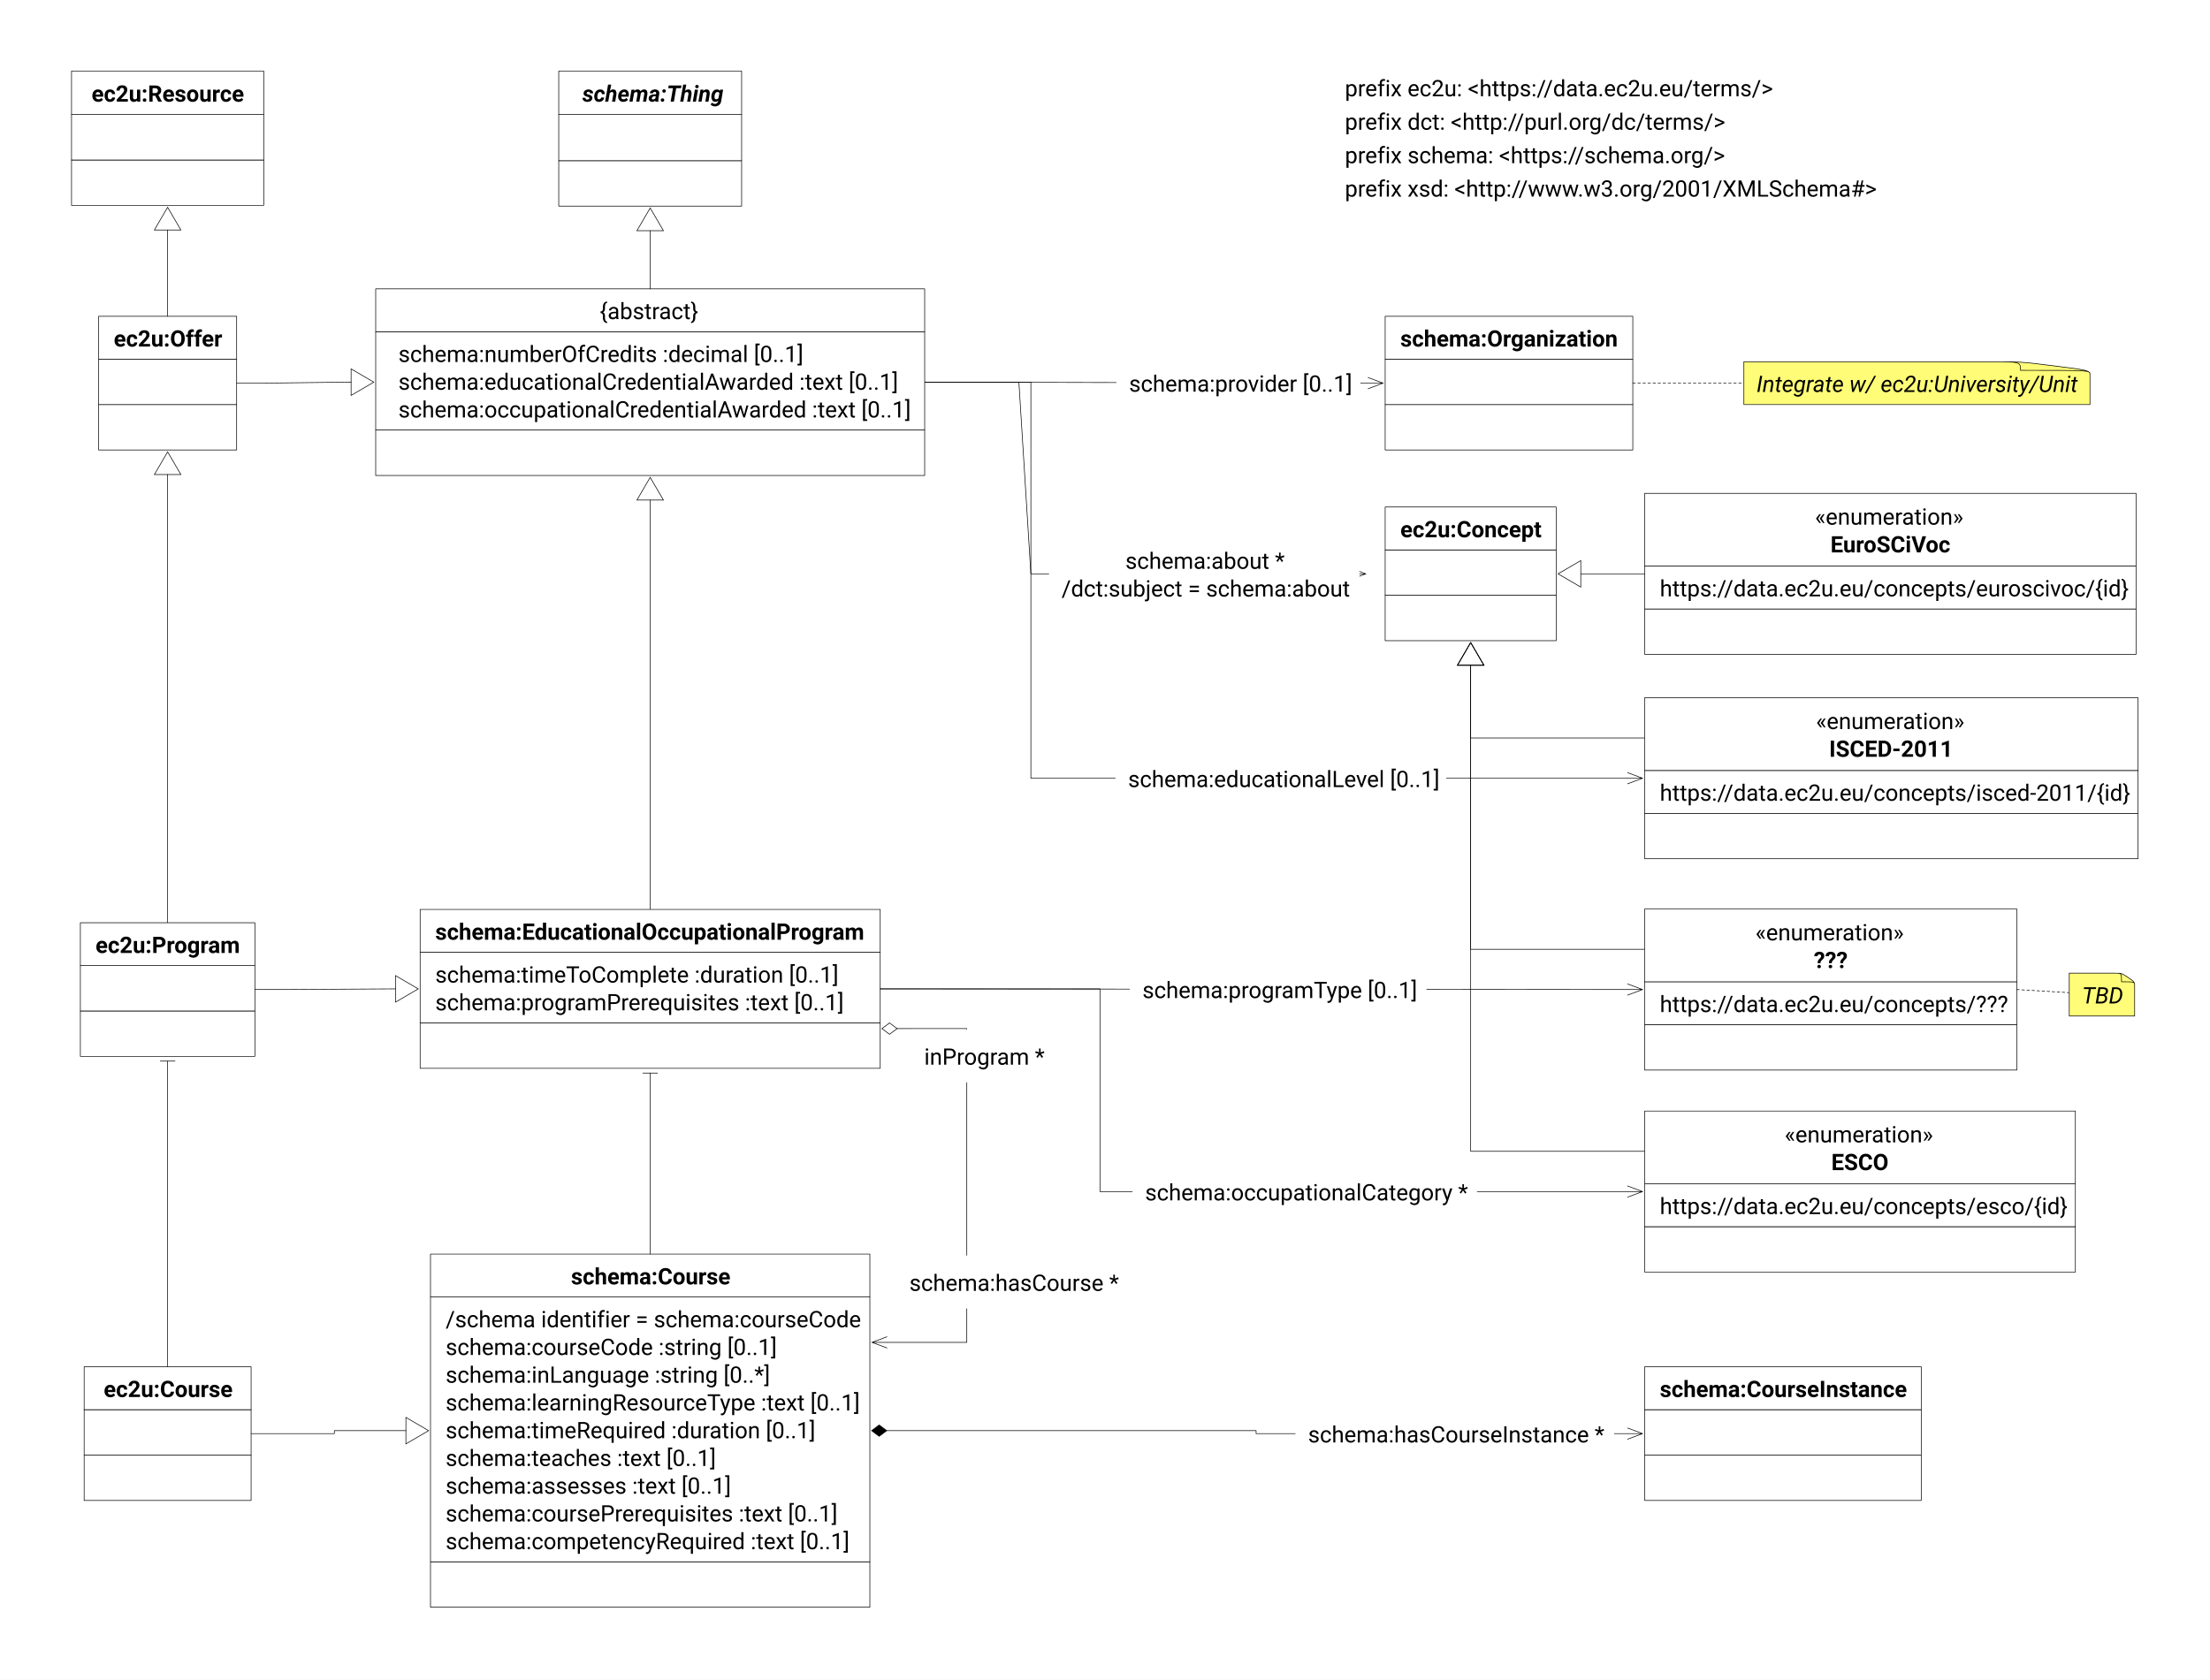
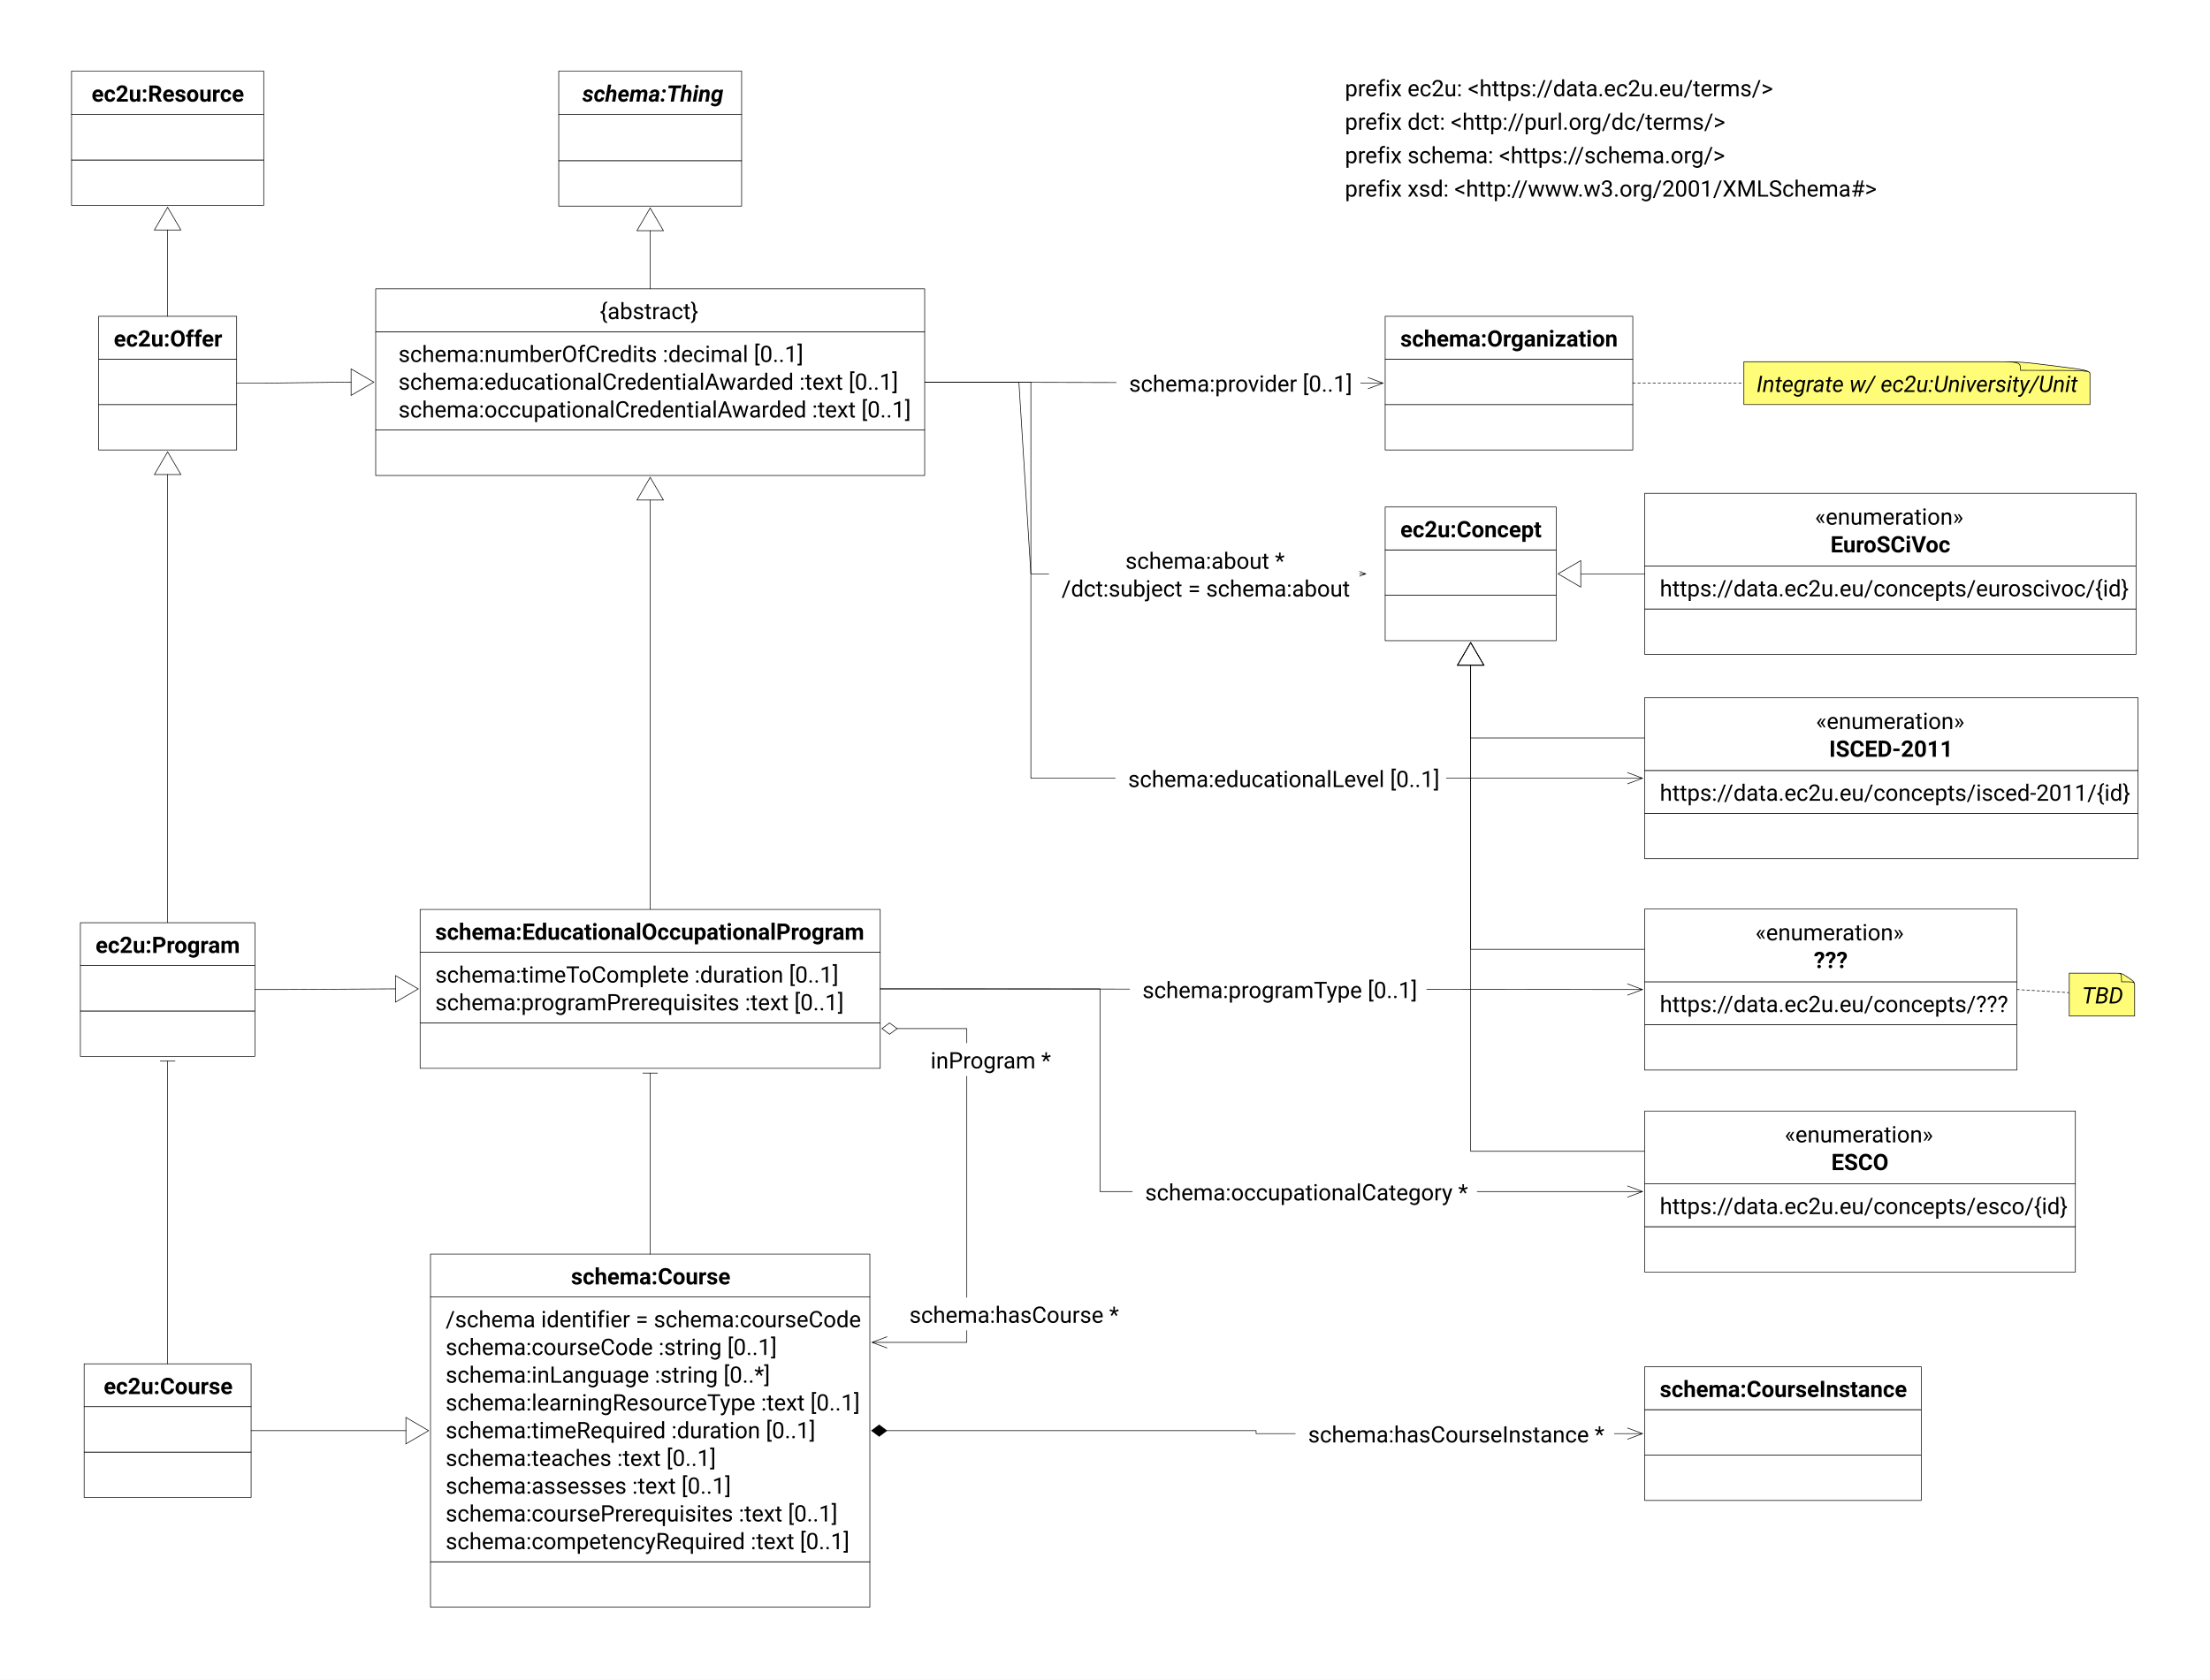
<svg xmlns="http://www.w3.org/2000/svg" xmlns:xlink="http://www.w3.org/1999/xlink" version="1.1" viewBox="-524 390 876 666" width="876" height="666">
  <defs>
    <marker orient="auto" overflow="visible" markerUnits="strokeWidth" id="UMLInheritance_Marker" stroke-linejoin="miter" stroke-miterlimit="10" viewBox="-1 -22 38 44" markerWidth="38" markerHeight="44" color="black">
      <g>
        <path d="M 36 0 L 0 -21 L 0 21 Z" fill="none" stroke="currentColor" stroke-width="1" />
      </g>
    </marker>
    <marker orient="auto" overflow="visible" markerUnits="strokeWidth" id="StickArrow_Marker" stroke-linejoin="miter" stroke-miterlimit="10" viewBox="-1 -10 26 20" markerWidth="26" markerHeight="20" color="black">
      <g>
        <path d="M 24 0 L 0 0 M 0 -9 L 24 0 L 0 9" fill="none" stroke="currentColor" stroke-width="1" />
      </g>
    </marker>
    <marker orient="auto" overflow="visible" markerUnits="strokeWidth" id="Diamond_Marker" stroke-linejoin="miter" stroke-miterlimit="10" viewBox="-25 -10 26 20" markerWidth="26" markerHeight="20" color="black">
      <g>
        <path d="M -24 0 L -12 9 L 0 0 L -12 -9 Z" fill="none" stroke="currentColor" stroke-width="1" />
      </g>
    </marker>
    <marker orient="auto" overflow="visible" markerUnits="strokeWidth" id="NegativeControls_Marker" stroke-linejoin="miter" stroke-miterlimit="10" viewBox="-1 -13 2 26" markerWidth="2" markerHeight="26" color="black">
      <g>
        <line x1="0" y1="-12" x2="0" y2="12" fill="none" stroke="currentColor" stroke-width="1" />
      </g>
    </marker>
    <marker orient="auto" overflow="visible" markerUnits="strokeWidth" id="FilledDiamond_Marker" stroke-linejoin="miter" stroke-miterlimit="10" viewBox="-25 -10 26 20" markerWidth="26" markerHeight="20" color="black">
      <g>
        <path d="M -24 0 L -12 9 L 0 0 L -12 -9 Z" fill="currentColor" stroke="currentColor" stroke-width="1" />
      </g>
    </marker>
  </defs>
-   <g id="offers" stroke-dasharray="none" fill="none" fill-opacity="1" stroke="none" stroke-opacity="1">
+   <g id="offers" stroke-opacity="1" stroke="none" fill="none" stroke-dasharray="none" fill-opacity="1">
    <rect fill="white" x="-524" y="390" width="876" height="666" />
    <g id="offers_Layer_1">
      <g id="Line_422">
        <path d="M 127.911 846.484 L 58.945 846.484 L 58.945 787.042 L 58.945 703.312 L 58.945 653.774" marker-end="url(#UMLInheritance_Marker)" stroke="black" stroke-linecap="round" stroke-linejoin="round" stroke-width=".25" />
      </g>
      <g id="Line_357">
        <path d="M 127.911 766.385 L 58.945 766.385 L 58.945 703.312 L 58.945 653.774" marker-end="url(#UMLInheritance_Marker)" stroke="black" stroke-linecap="round" stroke-linejoin="round" stroke-width=".25" />
      </g>
      <g id="Line_328">
        <path d="M 127.911 682.6 L 58.945 682.6 L 58.945 653.774" marker-end="url(#UMLInheritance_Marker)" stroke="black" stroke-linecap="round" stroke-linejoin="round" stroke-width=".25" />
      </g>
      <g id="Group_391">
        <g id="Graphic_394">
          <rect x="-353.359" y="1009.244" width="174.154" height="18" fill="white" />
          <rect x="-353.359" y="1009.244" width="174.154" height="18" stroke="black" stroke-linecap="round" stroke-linejoin="round" stroke-width=".25" />
        </g>
        <g id="Graphic_393">
          <rect x="-353.359" y="904.244" width="174.154" height="105" fill="white" />
          <rect x="-353.359" y="904.244" width="174.154" height="105" stroke="black" stroke-linecap="round" stroke-linejoin="round" stroke-width=".25" />
          <text transform="translate(-347.359 907.2441)" fill="black">
            <tspan font-family="Roboto" font-size="9" fill="black" x="0" y="9">/schema identifier =
                            schema:courseCode
                        </tspan>
            <tspan font-family="Roboto" font-size="9" fill="black" x="0" y="20">schema:courseCode :string
                            [0..1]
                        </tspan>
            <tspan font-family="Roboto" font-size="9" fill="black" x="0" y="31">schema:inLanguage :string
                            [0..*]
                        </tspan>
            <tspan font-family="Roboto" font-size="9" fill="black" x="0" y="42">schema:learningResourceType
                            :text [0..1]
                        </tspan>
            <tspan font-family="Roboto" font-size="9" fill="black" x="0" y="53">schema:timeRequired :duration
                            [0..1]
                        </tspan>
            <tspan font-family="Roboto" font-size="9" fill="black" x="0" y="64">schema:teaches :text [0..1]
                        </tspan>
            <tspan font-family="Roboto" font-size="9" fill="black" x="0" y="75">schema:assesses :text
                            [0..1]
                        </tspan>
            <tspan font-family="Roboto" font-size="9" fill="black" x="0" y="86">schema:coursePrerequisites
                            :text [0..1]
                        </tspan>
            <tspan font-family="Roboto" font-size="9" fill="black" x="0" y="97">schema:competencyRequired
                            :text [0..1]
                        </tspan>
          </text>
        </g>
        <g id="Graphic_392">
          <a xlink:href="https://schema.org/Course">
            <rect x="-353.359" y="887.244" width="174.154" height="17" fill="white" />
            <rect x="-353.359" y="887.244" width="174.154" height="17" stroke="black" stroke-linecap="round" stroke-linejoin="round" stroke-width=".25" />
            <text transform="translate(-297.6766 890.2441)" fill="black">
              <tspan font-family="Roboto" font-weight="bold" font-size="9" fill="black" x="0" y="9">
                                schema:Course
                            </tspan>
            </text>
          </a>
        </g>
      </g>
      <g id="Group_387">
        <g id="Graphic_390">
          <rect x="-302.531" y="453.719" width="72.498" height="18" fill="white" />
          <rect x="-302.531" y="453.719" width="72.498" height="18" stroke="black" stroke-linecap="round" stroke-linejoin="round" stroke-width=".25" />
        </g>
        <g id="Graphic_389">
          <rect x="-302.531" y="435.434" width="72.498" height="18.285" fill="white" />
          <rect x="-302.531" y="435.434" width="72.498" height="18.285" stroke="black" stroke-linecap="round" stroke-linejoin="round" stroke-width=".25" />
        </g>
        <g id="Graphic_388">
          <a xlink:href="things.svg">
            <rect x="-302.531" y="418.173" width="72.498" height="17.261" fill="white" />
            <rect x="-302.531" y="418.173" width="72.498" height="17.261" stroke="black" stroke-linecap="round" stroke-linejoin="round" stroke-width=".25" />
            <text transform="translate(-293.1744 421.3039)" fill="black">
              <tspan font-family="Roboto" font-style="italic" font-weight="bold" font-size="9" fill="black" x="0" y="9">schema:Thing
                            </tspan>
            </text>
          </a>
        </g>
      </g>
      <g id="Group_383">
        <g id="Graphic_386">
          <rect x="-495.646" y="453.434" width="76.179" height="18" fill="white" />
          <rect x="-495.646" y="453.434" width="76.179" height="18" stroke="black" stroke-linecap="round" stroke-linejoin="round" stroke-width=".25" />
        </g>
        <g id="Graphic_385">
          <rect x="-495.646" y="435.434" width="76.179" height="18" fill="white" />
          <rect x="-495.646" y="435.434" width="76.179" height="18" stroke="black" stroke-linecap="round" stroke-linejoin="round" stroke-width=".25" />
        </g>
        <g id="Graphic_384">
          <a xlink:href="resources.svg">
            <rect x="-495.646" y="418.173" width="76.179" height="17.261" fill="white" />
            <rect x="-495.646" y="418.173" width="76.179" height="17.261" stroke="black" stroke-linecap="round" stroke-linejoin="round" stroke-width=".25" />
            <text transform="translate(-487.7117 421.3039)" fill="black">
              <tspan font-family="Roboto" font-weight="bold" font-size="9" fill="black" x="0" y="9">
                                ec2u:Resource
                            </tspan>
            </text>
          </a>
        </g>
      </g>
      <g id="Line_382">
        <line x1="-266.282" y1="750.586" x2="-266.282" y2="588.272" marker-end="url(#UMLInheritance_Marker)" stroke="black" stroke-linecap="round" stroke-linejoin="round" stroke-width=".25" />
      </g>
      <g id="Group_376">
        <g id="Graphic_379">
-           <rect x="-490.646" y="966.919" width="66.18" height="18" fill="white" />
-           <rect x="-490.646" y="966.919" width="66.18" height="18" stroke="black" stroke-linecap="round" stroke-linejoin="round" stroke-width=".25" />
+           <rect x="-490.646" y="965.744" width="66.18" height="18" fill="white" />
+           <rect x="-490.646" y="965.744" width="66.18" height="18" stroke="black" stroke-linecap="round" stroke-linejoin="round" stroke-width=".25" />
        </g>
        <g id="Graphic_378">
-           <rect x="-490.646" y="948.919" width="66.18" height="18" fill="white" />
-           <rect x="-490.646" y="948.919" width="66.18" height="18" stroke="black" stroke-linecap="round" stroke-linejoin="round" stroke-width=".25" />
+           <rect x="-490.646" y="947.744" width="66.18" height="18" fill="white" />
+           <rect x="-490.646" y="947.744" width="66.18" height="18" stroke="black" stroke-linecap="round" stroke-linejoin="round" stroke-width=".25" />
        </g>
        <g id="Graphic_377">
-           <rect x="-490.646" y="931.919" width="66.18" height="17" fill="white" />
-           <rect x="-490.646" y="931.919" width="66.18" height="17" stroke="black" stroke-linecap="round" stroke-linejoin="round" stroke-width=".25" />
-           <text transform="translate(-484.6464 934.9189)" fill="black">
+           <rect x="-490.646" y="930.744" width="66.18" height="17" fill="white" />
+           <rect x="-490.646" y="930.744" width="66.18" height="17" stroke="black" stroke-linecap="round" stroke-linejoin="round" stroke-width=".25" />
+           <text transform="translate(-484.6464 933.7441)" fill="black">
            <tspan font-family="Roboto" font-weight="bold" font-size="9" fill="black" x="1.745" y="9">
                            ec2u:Course
                        </tspan>
          </text>
        </g>
      </g>
      <g id="Line_375">
-         <path d="M -424.466 958.419 L -391.466 958.419 L -391.466 957.244 L -363.109 957.244" marker-end="url(#UMLInheritance_Marker)" stroke="black" stroke-linecap="round" stroke-linejoin="round" stroke-width=".25" />
+         <line x1="-424.466" y1="957.244" x2="-363.109" y2="957.244" marker-end="url(#UMLInheritance_Marker)" stroke="black" stroke-linecap="round" stroke-linejoin="round" stroke-width=".25" />
      </g>
      <g id="Line_374">
        <line x1="-457.556" y1="755.847" x2="-457.556" y2="578.159" marker-end="url(#UMLInheritance_Marker)" stroke="black" stroke-linecap="round" stroke-linejoin="round" stroke-width=".25" />
      </g>
      <g id="Line_373">
        <path d="M -157.48 541.522 L -115.38 541.522 L -115.38 698.562 L 121.061 698.562" marker-end="url(#StickArrow_Marker)" stroke="black" stroke-linecap="round" stroke-linejoin="round" stroke-width=".25" />
      </g>
      <g id="Group_369">
        <g id="Graphic_372">
          <rect x="25.055" y="626.024" width="67.78" height="18" fill="white" />
          <rect x="25.055" y="626.024" width="67.78" height="18" stroke="black" stroke-linecap="round" stroke-linejoin="round" stroke-width=".25" />
        </g>
        <g id="Graphic_371">
          <rect x="25.055" y="608.024" width="67.78" height="18" fill="white" />
          <rect x="25.055" y="608.024" width="67.78" height="18" stroke="black" stroke-linecap="round" stroke-linejoin="round" stroke-width=".25" />
        </g>
        <g id="Graphic_370">
          <a xlink:href="datasets.svg">
            <rect x="25.055" y="591.024" width="67.78" height="17" fill="white" />
            <rect x="25.055" y="591.024" width="67.78" height="17" stroke="black" stroke-linecap="round" stroke-linejoin="round" stroke-width=".25" />
            <text transform="translate(31.05483 594.0236)" fill="black">
              <tspan font-family="Roboto" font-weight="bold" font-size="9" fill="black" x="0" y="9">
                                ec2u:Concept
                            </tspan>
            </text>
          </a>
        </g>
      </g>
      <g id="Group_367">
        <g id="Graphic_368">
          <text transform="translate(9.10219 419.1734)" fill="black">
            <tspan font-family="Roboto" font-size="9" fill="black" x="0" y="9">prefix ec2u: &lt;https://data.ec2u.eu/terms/&gt;</tspan>
          </text>
        </g>
      </g>
      <g id="Graphic_366">
        <a xlink:href="https://schema.org/">
          <text transform="translate(9.10219 445.6955)" fill="black">
            <tspan font-family="Roboto" font-size="9" fill="black" x="0" y="9">prefix schema: &lt;https://schema.org/&gt;</tspan>
          </text>
        </a>
      </g>
      <g id="Graphic_365">
        <rect x="-81.846" y="688.062" width="131.087" height="21" fill="white" />
        <text transform="translate(-76.8459 693.062)" fill="black">
          <tspan font-family="Roboto" font-size="9" fill="black" x="0" y="9">schema:educationalLevel [0..1]
                    </tspan>
        </text>
      </g>
      <g id="Line_364">
        <path d="M -157.48 541.522 L -120.129 541.522 L -115.38 617.524 L 11.355 617.524" marker-end="url(#StickArrow_Marker)" stroke="black" stroke-linecap="round" stroke-linejoin="round" stroke-width=".25" />
      </g>
      <g id="Graphic_362">
        <a xlink:href="https://www.dublincore.org/specifications/dublin-core/dcmi-terms/">
          <text transform="translate(9.10219 432.4344)" fill="black">
            <tspan font-family="Roboto" font-size="9" fill="black" x="0" y="9">prefix dct: &lt;http://purl.org/dc/terms/&gt;</tspan>
          </text>
        </a>
      </g>
      <g id="Group_358">
        <g id="Graphic_361">
          <rect x="127.911" y="712.486" width="195.56" height="18" fill="white" />
          <rect x="127.911" y="712.486" width="195.56" height="18" stroke="black" stroke-linecap="round" stroke-linejoin="round" stroke-width=".25" />
        </g>
        <g id="Graphic_360">
          <rect x="127.911" y="695.486" width="195.56" height="17" fill="white" />
          <rect x="127.911" y="695.486" width="195.56" height="17" stroke="black" stroke-linecap="round" stroke-linejoin="round" stroke-width=".25" />
          <text transform="translate(133.9112 698.4863)" fill="black">
            <tspan font-family="Roboto" font-size="9" fill="black" x="0" y="9">
                            https://data.ec2u.eu/concepts/isced-2011/{id}
                        </tspan>
          </text>
        </g>
        <g id="Graphic_359">
          <rect x="127.911" y="666.638" width="195.56" height="28.848" fill="white" />
          <rect x="127.911" y="666.638" width="195.56" height="28.848" stroke="black" stroke-linecap="round" stroke-linejoin="round" stroke-width=".25" />
          <text transform="translate(195.8169 670.062)" fill="black">
            <tspan font-family="Roboto" font-size="9" fill="black" x="0" y="9">«enumeration»</tspan>
            <tspan font-family="Roboto" font-weight="bold" font-size="9" fill="black" x="5.203" y="20">
                            ISCED-2011
                        </tspan>
          </text>
        </g>
      </g>
      <g id="Group_353">
        <g id="Graphic_356">
          <rect x="25.055" y="550.409" width="98.155" height="18" fill="white" />
          <rect x="25.055" y="550.409" width="98.155" height="18" stroke="black" stroke-linecap="round" stroke-linejoin="round" stroke-width=".25" />
        </g>
        <g id="Graphic_355">
          <rect x="25.055" y="532.409" width="98.155" height="18" fill="white" />
          <rect x="25.055" y="532.409" width="98.155" height="18" stroke="black" stroke-linecap="round" stroke-linejoin="round" stroke-width=".25" />
        </g>
        <g id="Graphic_354">
          <rect x="25.055" y="515.409" width="98.155" height="17" fill="white" />
          <rect x="25.055" y="515.409" width="98.155" height="17" stroke="black" stroke-linecap="round" stroke-linejoin="round" stroke-width=".25" />
          <text transform="translate(31.05483 518.4094)" fill="black">
            <tspan font-family="Roboto" font-weight="bold" font-size="9" fill="black" x="0" y="9">
                            schema:Organization
                        </tspan>
          </text>
        </g>
      </g>
      <g id="Graphic_351">
        <path d="M 304.426 538.444 C 304.426 536.834 302.684 536.635 289.958 535.041 L 289.823 535.024 C 277.03 533.414 276.897 533.414 263.767 533.414 C 246.284 533.414 167.244 533.414 167.244 533.414 L 167.244 550.414 L 304.426 550.414 L 304.426 538.444 Z" fill="#fffd78" />
        <path d="M 304.426 538.444 C 304.426 536.834 302.684 536.635 289.958 535.041 L 289.823 535.024 C 277.03 533.414 276.897 533.414 263.767 533.414 C 246.284 533.414 167.244 533.414 167.244 533.414 L 167.244 550.414 L 304.426 550.414 L 304.426 538.444 Z M 304.426 538.361 C 304.426 536.834 304.292 536.834 276.897 536.834 L 276.897 536.834 C 276.897 533.431 276.897 533.414 264.571 533.414" stroke="black" stroke-linecap="round" stroke-linejoin="round" stroke-width=".25" />
        <text transform="translate(172.2441 536.414)" fill="black">
          <tspan font-family="Roboto" font-style="italic" font-size="9" fill="black" x="0" y="9">Integrate w/
                        ec2u:University/Unit
                    </tspan>
        </text>
      </g>
      <g id="Line_350">
        <line x1="123.21" y1="541.909" x2="167.119" y2="541.911" stroke="black" stroke-linecap="round" stroke-linejoin="round" stroke-dasharray="1.0,1.0" stroke-width=".25" />
      </g>
      <g id="Group_346">
        <g id="Graphic_349">
          <rect x="-357.47" y="795.586" width="182.376" height="18" fill="white" />
          <rect x="-357.47" y="795.586" width="182.376" height="18" stroke="black" stroke-linecap="round" stroke-linejoin="round" stroke-width=".25" />
        </g>
        <g id="Graphic_348">
          <rect x="-357.47" y="767.586" width="182.376" height="28" fill="white" />
          <rect x="-357.47" y="767.586" width="182.376" height="28" stroke="black" stroke-linecap="round" stroke-linejoin="round" stroke-width=".25" />
          <text transform="translate(-351.4701 770.5862)" fill="black">
            <tspan font-family="Roboto" font-size="9" fill="black" x="0" y="9">schema:timeToComplete
                            :duration [0..1]
                        </tspan>
            <tspan font-family="Roboto" font-size="9" fill="black" x="0" y="20">schema:programPrerequisites
                            :text [0..1]
                        </tspan>
          </text>
        </g>
        <g id="Graphic_347">
          <a xlink:href="https://schema.org/EducationalOccupationalProgram">
            <rect x="-357.47" y="750.586" width="182.376" height="17" fill="white" />
            <rect x="-357.47" y="750.586" width="182.376" height="17" stroke="black" stroke-linecap="round" stroke-linejoin="round" stroke-width=".25" />
            <text transform="translate(-351.4701 753.5862)" fill="black">
              <tspan font-family="Roboto" font-weight="bold" font-size="9" fill="black" x="0" y="9">
                                schema:EducationalOccupationalProgram
                            </tspan>
            </text>
          </a>
        </g>
      </g>
      <g id="Group_342">
        <g id="Graphic_345">
          <rect x="-492.141" y="790.847" width="69.168" height="18" fill="white" />
          <rect x="-492.141" y="790.847" width="69.168" height="18" stroke="black" stroke-linecap="round" stroke-linejoin="round" stroke-width=".25" />
        </g>
        <g id="Graphic_344">
          <rect x="-492.141" y="772.847" width="69.168" height="18" fill="white" />
          <rect x="-492.141" y="772.847" width="69.168" height="18" stroke="black" stroke-linecap="round" stroke-linejoin="round" stroke-width=".25" />
        </g>
        <g id="Graphic_343">
          <rect x="-492.141" y="755.847" width="69.168" height="17" fill="white" />
          <rect x="-492.141" y="755.847" width="69.168" height="17" stroke="black" stroke-linecap="round" stroke-linejoin="round" stroke-width=".25" />
          <text transform="translate(-486.1406 758.8472)" fill="black">
            <tspan font-family="Roboto" font-weight="bold" font-size="9" fill="black" x="0" y="9">
                            ec2u:Program
                        </tspan>
          </text>
        </g>
      </g>
      <g id="Line_341">
        <path d="M -422.972 782.347 L -411.972 782.347 L -368.47 782.086 L -367.22 782.086" marker-end="url(#UMLInheritance_Marker)" stroke="black" stroke-linecap="round" stroke-linejoin="round" stroke-width=".25" />
      </g>
      <g id="Line_339">
        <path d="M -168.407 797.836 L -140.774 797.836 L -140.774 922.244 L -172.355 922.244" marker-end="url(#StickArrow_Marker)" marker-start="url(#Diamond_Marker)" stroke="black" stroke-linecap="round" stroke-linejoin="round" stroke-width=".25" />
      </g>
      <g id="Graphic_338">
-         <rect x="-168.545" y="887.81" width="92.125" height="21" fill="white" />
-         <text transform="translate(-163.5446 892.8102)" fill="black">
+         <rect x="-166.545" y="904.483" width="88.125" height="13" fill="white" />
+         <text transform="translate(-163.5446 905.4826)" fill="black">
          <tspan font-family="Roboto" font-size="9" fill="black" x="0" y="9">schema:hasCourse *</tspan>
        </text>
      </g>
      <g id="Line_337">
        <path d="M -157.48 541.522 L -149.38 541.522 L 16.955 541.909 L 18.205 541.909" marker-end="url(#StickArrow_Marker)" stroke="black" stroke-linecap="round" stroke-linejoin="round" stroke-width=".25" />
      </g>
      <g id="Graphic_336">
        <rect x="-81.464" y="531.293" width="96.735" height="21" fill="white" />
        <text transform="translate(-76.46433 536.293)" fill="black">
          <tspan font-family="Roboto" font-size="9" fill="black" x="0" y="9">schema:provider [0..1]</tspan>
        </text>
      </g>
      <g id="Line_334">
        <path d="M -175.094 782.086 L -166.994 782.086 L 119.811 782.347 L 121.061 782.347" marker-end="url(#StickArrow_Marker)" stroke="black" stroke-linecap="round" stroke-linejoin="round" stroke-width=".25" />
      </g>
      <g id="Graphic_333">
        <rect x="-76.161" y="771.722" width="117.6" height="21" fill="white" />
        <text transform="translate(-71.16092 776.7224)" fill="black">
          <tspan font-family="Roboto" font-size="9" fill="black" x="0" y="9">schema:programType [0..1]</tspan>
        </text>
      </g>
      <g id="Group_329">
        <g id="Graphic_332">
          <rect x="127.911" y="796.271" width="147.532" height="18" fill="white" />
          <rect x="127.911" y="796.271" width="147.532" height="18" stroke="black" stroke-linecap="round" stroke-linejoin="round" stroke-width=".25" />
        </g>
        <g id="Graphic_331">
          <rect x="127.911" y="779.271" width="147.532" height="17" fill="white" />
          <rect x="127.911" y="779.271" width="147.532" height="17" stroke="black" stroke-linecap="round" stroke-linejoin="round" stroke-width=".25" />
          <text transform="translate(133.9112 782.2715)" fill="black">
            <tspan font-family="Roboto" font-size="9" fill="black" x="0" y="9">
                            https://data.ec2u.eu/concepts/???
                        </tspan>
          </text>
        </g>
        <g id="Graphic_330">
          <rect x="127.911" y="750.423" width="147.532" height="28.848" fill="white" />
          <rect x="127.911" y="750.423" width="147.532" height="28.848" stroke="black" stroke-linecap="round" stroke-linejoin="round" stroke-width=".25" />
          <text transform="translate(171.803 753.8472)" fill="black">
            <tspan font-family="Roboto" font-size="9" fill="black" x="0" y="9">«enumeration»</tspan>
            <tspan font-family="Roboto" font-weight="bold" font-size="9" fill="black" x="23.144" y="20">
                            ???
                        </tspan>
          </text>
        </g>
      </g>
      <g id="Graphic_395">
        <path d="M 322.137 780.887 C 322.137 779.276 321.808 779.077 319.404 777.483 L 319.379 777.467 C 316.962 775.856 316.936 775.856 314.456 775.856 C 311.153 775.856 296.22 775.856 296.22 775.856 L 296.22 792.856 L 322.137 792.856 L 322.137 780.887 Z" fill="#fffd78" />
        <path d="M 322.137 780.887 C 322.137 779.276 321.808 779.077 319.404 777.483 L 319.379 777.467 C 316.962 775.856 316.936 775.856 314.456 775.856 C 311.153 775.856 296.22 775.856 296.22 775.856 L 296.22 792.856 L 322.137 792.856 L 322.137 780.887 Z M 322.137 780.804 C 322.137 779.276 322.112 779.276 316.936 779.276 L 316.936 779.276 C 316.936 775.873 316.936 775.856 314.608 775.856" stroke="black" stroke-linecap="round" stroke-linejoin="round" stroke-width=".25" />
        <text transform="translate(301.2205 778.8563)" fill="black">
          <tspan font-family="Roboto" font-style="italic" font-size="9" fill="black" x="0" y="9">TBD</tspan>
        </text>
      </g>
      <g id="Line_396">
        <line x1="275.443" y1="782.347" x2="296.096" y2="783.577" stroke="black" stroke-linecap="round" stroke-linejoin="round" stroke-dasharray="1.0,1.0" stroke-width=".25" />
      </g>
      <g id="Line_397">
        <line x1="-266.282" y1="887.244" x2="-266.282" y2="815.461" marker-end="url(#NegativeControls_Marker)" stroke="black" stroke-linecap="round" stroke-linejoin="round" stroke-width=".25" />
      </g>
      <g id="Line_398">
-         <line x1="-457.556" y1="931.919" x2="-457.556" y2="810.722" marker-end="url(#NegativeControls_Marker)" stroke="black" stroke-linecap="round" stroke-linejoin="round" stroke-width=".25" />
+         <line x1="-457.556" y1="930.744" x2="-457.556" y2="810.722" marker-end="url(#NegativeControls_Marker)" stroke="black" stroke-linecap="round" stroke-linejoin="round" stroke-width=".25" />
      </g>
      <g id="Group_406">
        <g id="Graphic_407">
          <a xlink:href="https://www.w3.org/TR/xmlschema-2/#built-in-datatypes">
            <text transform="translate(9.10219 458.9566)" fill="black">
              <tspan font-family="Roboto" font-size="9" fill="black" x="0" y="9">prefix xsd: &lt;http://www.w3.org/2001/XMLSchema#&gt;</tspan>
            </text>
          </a>
        </g>
      </g>
      <g id="Group_408">
        <g id="Graphic_411">
          <rect x="127.911" y="876.37" width="170.73" height="18" fill="white" />
          <rect x="127.911" y="876.37" width="170.73" height="18" stroke="black" stroke-linecap="round" stroke-linejoin="round" stroke-width=".25" />
        </g>
        <g id="Graphic_410">
          <rect x="127.911" y="859.37" width="170.73" height="17" fill="white" />
          <rect x="127.911" y="859.37" width="170.73" height="17" stroke="black" stroke-linecap="round" stroke-linejoin="round" stroke-width=".25" />
          <text transform="translate(133.9112 862.3705)" fill="black">
            <tspan font-family="Roboto" font-size="9" fill="black" x="0" y="9">
                            https://data.ec2u.eu/concepts/esco/{id}
                        </tspan>
          </text>
        </g>
        <g id="Graphic_409">
          <rect x="127.911" y="830.522" width="170.73" height="28.848" fill="white" />
          <rect x="127.911" y="830.522" width="170.73" height="28.848" stroke="black" stroke-linecap="round" stroke-linejoin="round" stroke-width=".25" />
          <text transform="translate(183.4024 833.9462)" fill="black">
            <tspan font-family="Roboto" font-size="9" fill="black" x="0" y="9">«enumeration»</tspan>
            <tspan font-family="Roboto" font-weight="bold" font-size="9" fill="black" x="18.486" y="20">
                            ESCO
                        </tspan>
          </text>
        </g>
      </g>
      <g id="Line_412">
        <path d="M -175.094 782.086 L -87.994 782.086 L -87.994 862.446 L 121.061 862.446" marker-end="url(#StickArrow_Marker)" stroke="black" stroke-linecap="round" stroke-linejoin="round" stroke-width=".25" />
      </g>
      <g id="Graphic_413">
        <rect x="-75.105" y="851.946" width="136.549" height="21" fill="white" />
        <text transform="translate(-70.10489 856.9462)" fill="black">
          <tspan font-family="Roboto" font-size="9" fill="black" x="0" y="9">schema:occupationalCategory *
                    </tspan>
        </text>
      </g>
      <g id="Graphic_363">
        <rect x="-108.201" y="601.524" width="123.045" height="32" fill="white" />
        <text transform="translate(-103.2006 606.5236)" fill="black">
          <tspan font-family="Roboto" font-size="9" fill="black" x="25.284" y="9">schema:about *</tspan>
          <tspan font-family="Roboto" font-size="9" fill="black" x="0" y="20">/dct:subject = schema:about
                    </tspan>
        </text>
      </g>
      <g id="Group_417">
        <g id="Graphic_420">
          <rect x="-375.084" y="560.522" width="217.604" height="18" fill="white" />
          <rect x="-375.084" y="560.522" width="217.604" height="18" stroke="black" stroke-linecap="round" stroke-linejoin="round" stroke-width=".25" />
        </g>
        <g id="Graphic_419">
          <rect x="-375.084" y="521.522" width="217.604" height="39" fill="white" />
          <rect x="-375.084" y="521.522" width="217.604" height="39" stroke="black" stroke-linecap="round" stroke-linejoin="round" stroke-width=".25" />
          <text transform="translate(-366.0841 524.5224)" fill="black">
            <tspan font-family="Roboto" font-size="9" fill="black" x="0" y="9">schema:numberOfCredits
                            :decimal [0..1]
                        </tspan>
            <tspan font-family="Roboto" font-size="9" fill="black" x="0" y="20">
                            schema:educationalCredentialAwarded :text [0..1]
                        </tspan>
            <tspan font-family="Roboto" font-size="9" fill="black" x="0" y="31">
                            schema:occupationalCredentialAwarded :text [0..1]
                        </tspan>
          </text>
        </g>
        <g id="Graphic_418">
          <rect x="-375.084" y="504.522" width="217.604" height="17" fill="white" />
          <rect x="-375.084" y="504.522" width="217.604" height="17" stroke="black" stroke-linecap="round" stroke-linejoin="round" stroke-width=".25" />
          <text transform="translate(-286.242 507.5224)" fill="black">
            <tspan font-family="Roboto" font-size="9" fill="black" x="0" y="9">{abstract}</tspan>
          </text>
        </g>
      </g>
      <g id="Line_421">
        <line x1="-266.282" y1="504.522" x2="-266.282" y2="481.469" marker-end="url(#UMLInheritance_Marker)" stroke="black" stroke-linecap="round" stroke-linejoin="round" stroke-width=".25" />
      </g>
      <g id="Group_423">
        <g id="Graphic_426">
          <rect x="127.911" y="631.448" width="194.769" height="18" fill="white" />
          <rect x="127.911" y="631.448" width="194.769" height="18" stroke="black" stroke-linecap="round" stroke-linejoin="round" stroke-width=".25" />
        </g>
        <g id="Graphic_425">
          <rect x="127.911" y="614.448" width="194.769" height="17" fill="white" />
          <rect x="127.911" y="614.448" width="194.769" height="17" stroke="black" stroke-linecap="round" stroke-linejoin="round" stroke-width=".25" />
          <text transform="translate(133.9112 617.4479)" fill="black">
            <tspan font-family="Roboto" font-size="9" fill="black" x="0" y="9">
                            https://data.ec2u.eu/concepts/euroscivoc/{id}
                        </tspan>
          </text>
        </g>
        <g id="Graphic_424">
          <rect x="127.911" y="585.599" width="194.769" height="28.848" fill="white" />
          <rect x="127.911" y="585.599" width="194.769" height="28.848" stroke="black" stroke-linecap="round" stroke-linejoin="round" stroke-width=".25" />
          <text transform="translate(195.4214 589.0236)" fill="black">
            <tspan font-family="Roboto" font-size="9" fill="black" x="0" y="9">«enumeration»</tspan>
            <tspan font-family="Roboto" font-weight="bold" font-size="9" fill="black" x="6.133" y="20">
                            EuroSCiVoc
                        </tspan>
          </text>
        </g>
      </g>
      <g id="Line_427">
        <line x1="127.911" y1="617.524" x2="102.585" y2="617.524" marker-end="url(#UMLInheritance_Marker)" stroke="black" stroke-linecap="round" stroke-linejoin="round" stroke-width=".25" />
      </g>
      <g id="Group_428">
        <g id="Graphic_431">
          <rect x="127.911" y="966.919" width="109.629" height="18" fill="white" />
          <rect x="127.911" y="966.919" width="109.629" height="18" stroke="black" stroke-linecap="round" stroke-linejoin="round" stroke-width=".25" />
        </g>
        <g id="Graphic_430">
          <rect x="127.911" y="948.919" width="109.629" height="18" fill="white" />
          <rect x="127.911" y="948.919" width="109.629" height="18" stroke="black" stroke-linecap="round" stroke-linejoin="round" stroke-width=".25" />
        </g>
        <g id="Graphic_429">
          <a xlink:href="https://schema.org/CourseInstance">
            <rect x="127.911" y="931.919" width="109.629" height="17" fill="white" />
            <rect x="127.911" y="931.919" width="109.629" height="17" stroke="black" stroke-linecap="round" stroke-linejoin="round" stroke-width=".25" />
            <text transform="translate(133.9112 934.9189)" fill="black">
              <tspan font-family="Roboto" font-weight="bold" font-size="9" fill="black" x="0" y="9">
                                schema:CourseInstance
                            </tspan>
            </text>
          </a>
        </g>
      </g>
      <g id="Line_432">
        <path d="M -172.518 957.244 L -26.105 957.244 L -26.105 958.419 L 121.061 958.419" marker-end="url(#StickArrow_Marker)" marker-start="url(#FilledDiamond_Marker)" stroke="black" stroke-linecap="round" stroke-linejoin="round" stroke-width=".25" />
      </g>
      <g id="Graphic_433">
        <rect x="-10.49" y="947.919" width="126.288" height="21" fill="white" />
        <text transform="translate(-5.490026 952.9189)" fill="black">
          <tspan font-family="Roboto" font-size="9" fill="black" x="0" y="9">schema:hasCourseInstance *</tspan>
        </text>
      </g>
      <g id="Group_434">
        <g id="Graphic_437">
          <rect x="-484.916" y="550.409" width="54.719" height="18" fill="white" />
          <rect x="-484.916" y="550.409" width="54.719" height="18" stroke="black" stroke-linecap="round" stroke-linejoin="round" stroke-width=".25" />
        </g>
        <g id="Graphic_436">
          <rect x="-484.916" y="532.409" width="54.719" height="18" fill="white" />
          <rect x="-484.916" y="532.409" width="54.719" height="18" stroke="black" stroke-linecap="round" stroke-linejoin="round" stroke-width=".25" />
        </g>
        <g id="Graphic_435">
          <rect x="-484.916" y="515.409" width="54.719" height="17" fill="white" />
          <rect x="-484.916" y="515.409" width="54.719" height="17" stroke="black" stroke-linecap="round" stroke-linejoin="round" stroke-width=".25" />
          <text transform="translate(-478.916 518.4094)" fill="black">
            <tspan font-family="Roboto" font-weight="bold" font-size="9" fill="black" x="0" y="9">
                            ec2u:Offer
                        </tspan>
          </text>
        </g>
      </g>
      <g id="Line_438">
        <path d="M -430.197 541.909 L -419.197 541.909 L -386.084 541.522 L -384.834 541.522" marker-end="url(#UMLInheritance_Marker)" stroke="black" stroke-linecap="round" stroke-linejoin="round" stroke-width=".25" />
      </g>
      <g id="Line_439">
        <line x1="-457.556" y1="515.409" x2="-457.556" y2="481.184" marker-end="url(#UMLInheritance_Marker)" stroke="black" stroke-linecap="round" stroke-linejoin="round" stroke-width=".25" />
      </g>
      <g id="Graphic_440">
-         <rect x="-162.668" y="798.15" width="57.505" height="21" fill="white" />
-         <text transform="translate(-157.6676 803.1498)" fill="black">
+         <rect x="-158.157" y="803.622" width="53.505" height="13" fill="white" />
+         <text transform="translate(-155.1575 804.6221)" fill="black">
          <tspan font-family="Roboto" font-size="9" fill="black" x="0" y="9">inProgram *</tspan>
        </text>
      </g>
    </g>
  </g>
</svg>
